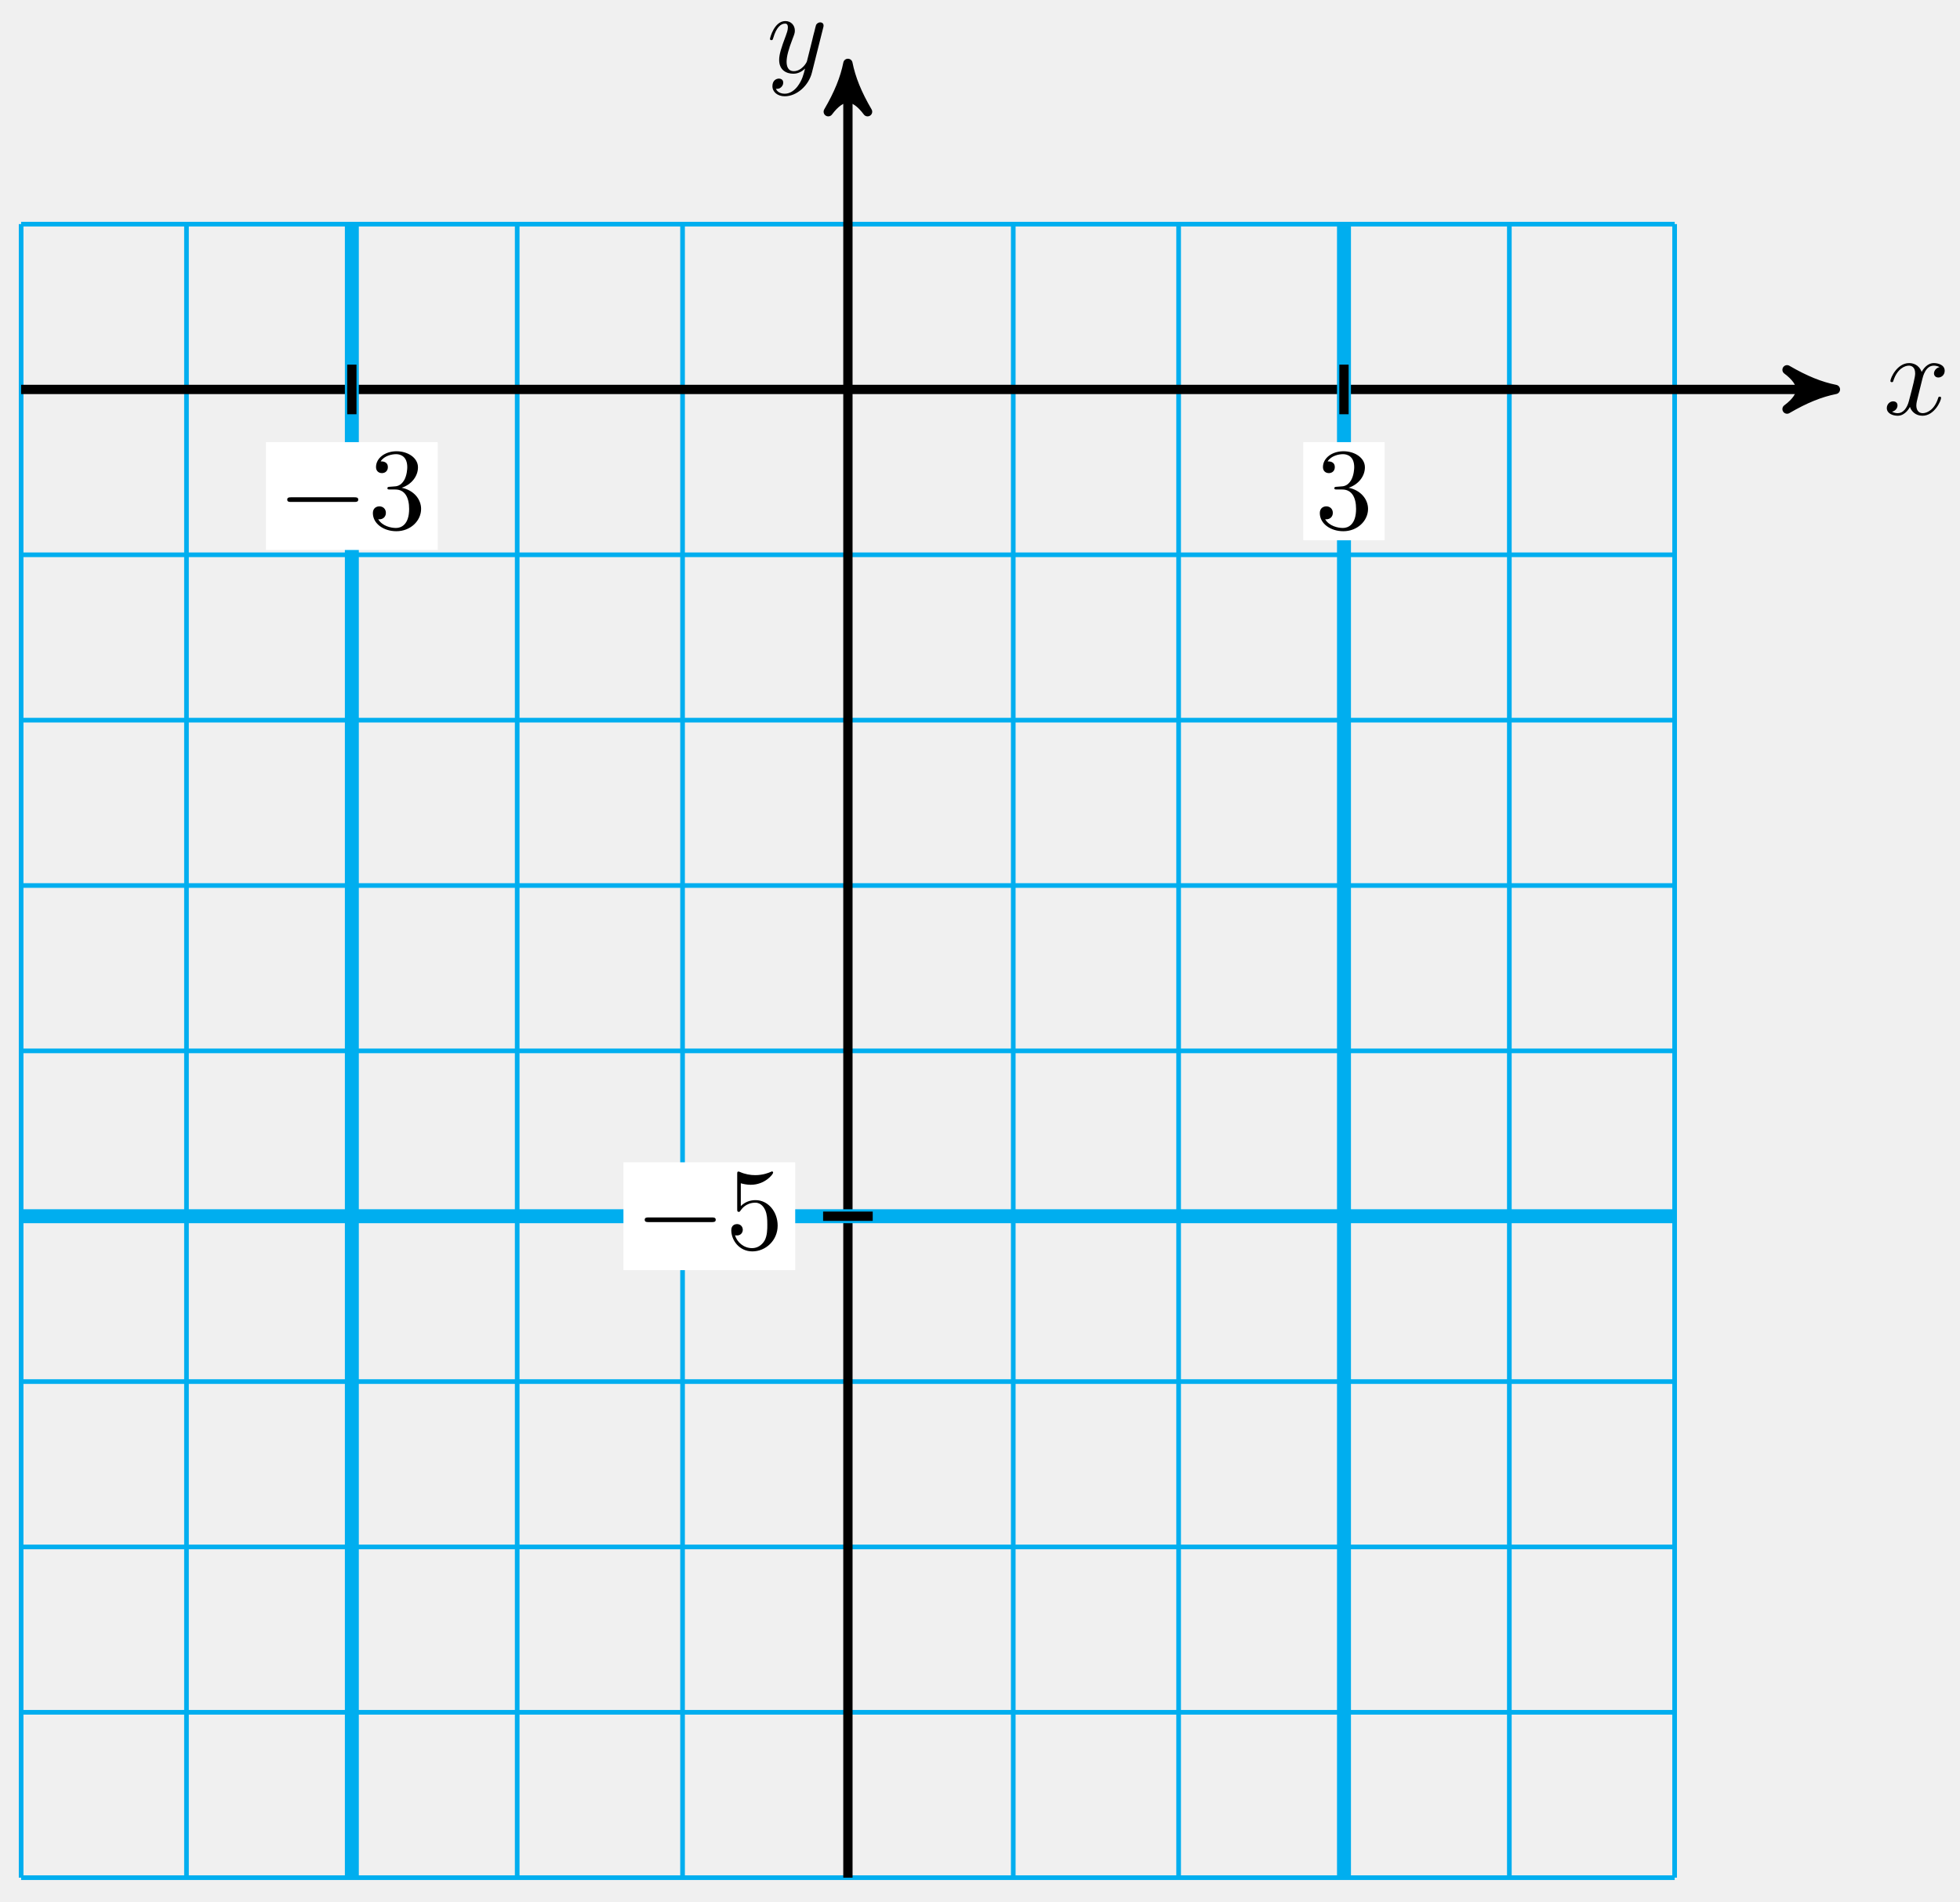
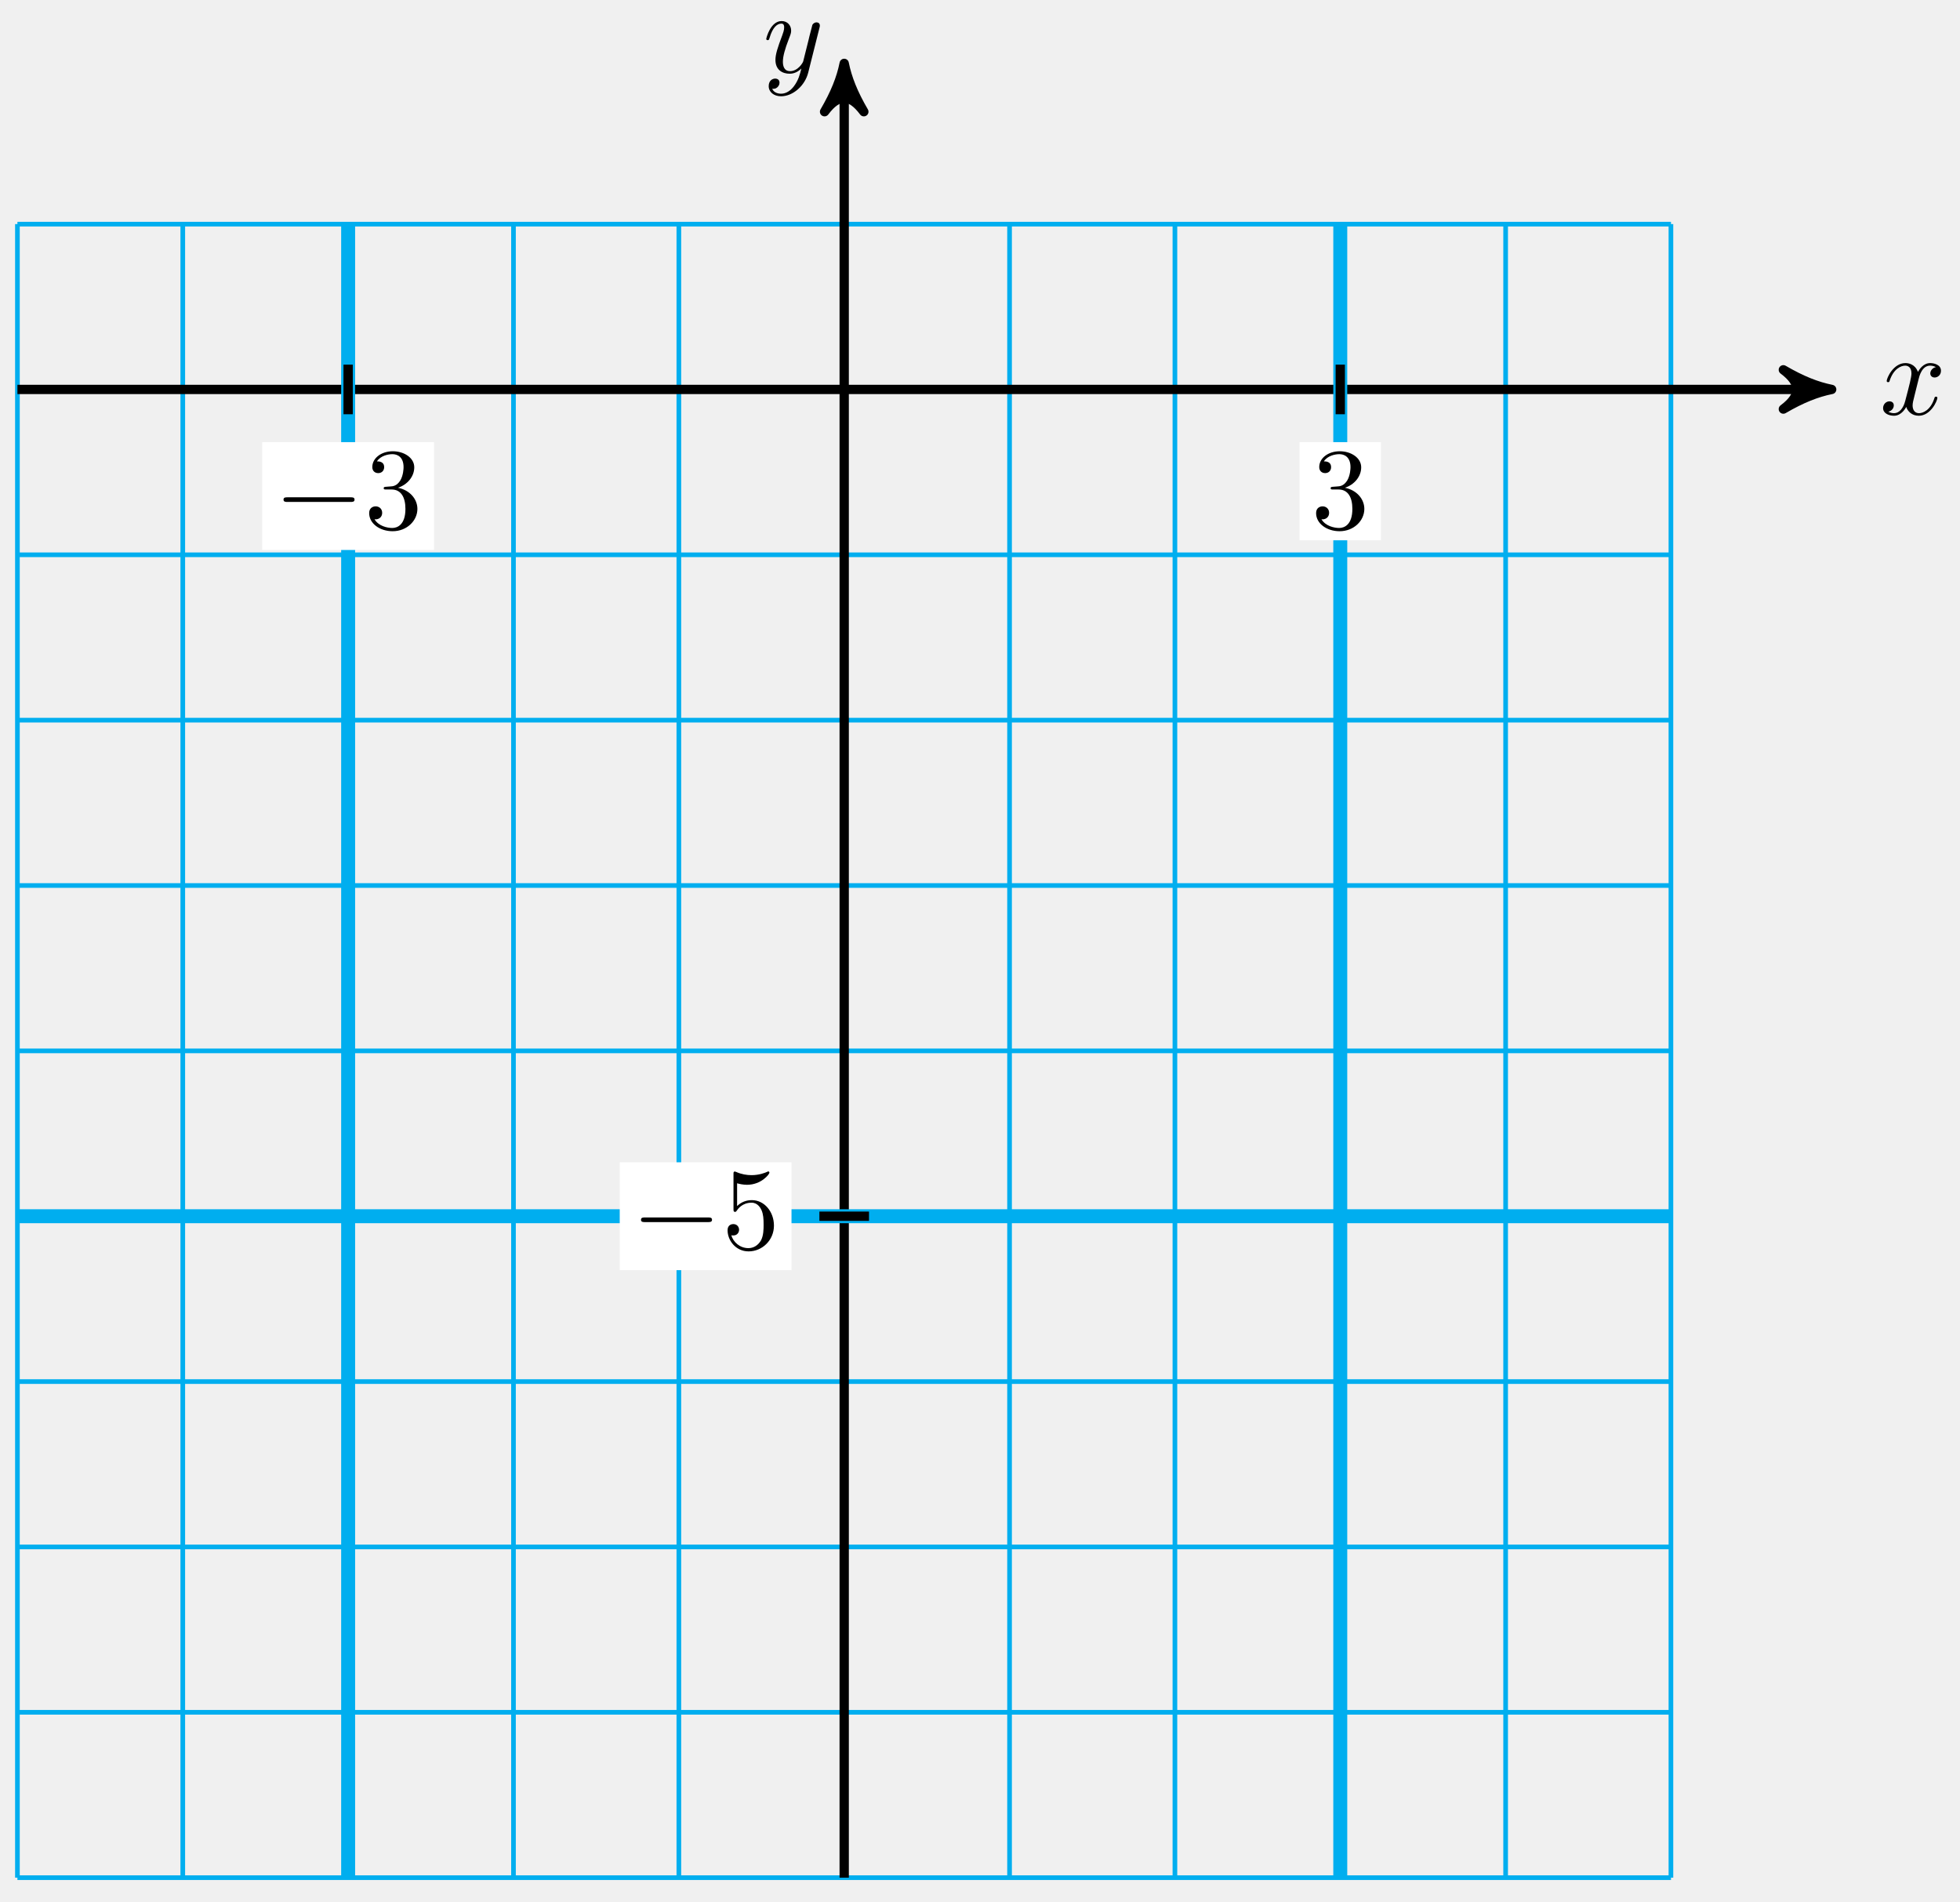
<svg xmlns="http://www.w3.org/2000/svg" xmlns:xlink="http://www.w3.org/1999/xlink" version="1.1" width="168" height="163" viewBox="0 0 168 163">
  <defs>
    <path id="font_1_1" d="M.334 .302C.34 .328 .363 .42 .433 .42 .438 .42 .462 .42 .483 .407 .455 .402 .435 .377 .435 .353 .435 .337 .446 .318 .473 .318 .495 .318 .527 .336 .527 .376 .527 .428 .468 .442 .434 .442 .376 .442 .341 .389 .329 .366 .304 .432 .25 .442 .221 .442 .117 .442 .06 .313 .06 .288 .06 .278 .07 .278 .072 .278 .08 .278 .083 .28 .085 .289 .119 .395 .185 .42 .219 .42 .238 .42 .273 .411 .273 .353 .273 .322 .256 .255 .219 .115 .203 .053 .168 .011 .124 .011 .118 .011 .095 .011 .074 .024 .099 .029 .121 .05 .121 .078 .121 .105 .099 .113 .084 .113 .054 .113 .029 .087 .029 .055 .029 .009 .079-.011 .123-.011 .189-.011 .225 .059 .228 .065 .24 .028 .276-.011 .336-.011 .439-.011 .496 .118 .496 .143 .496 .153 .487 .153 .484 .153 .475 .153 .473 .149 .471 .142 .438 .035 .37 .011 .338 .011 .299 .011 .283 .043 .283 .077 .283 .099 .289 .121 .3 .165L.334 .302Z" />
    <path id="font_1_2" d="M.486 .381C.49 .395 .49 .397 .49 .404 .49 .422 .476 .431 .461 .431 .451 .431 .435 .425 .426 .41 .424 .405 .416 .374 .412 .356 .405 .33 .398 .303 .392 .276L.347 .096C.343 .081 .3 .011 .234 .011 .183 .011 .172 .055 .172 .092 .172 .138 .189 .2 .223 .288 .239 .329 .243 .34 .243 .36 .243 .405 .211 .442 .161 .442 .066 .442 .029 .297 .029 .288 .029 .278 .039 .278 .041 .278 .051 .278 .052 .28 .057 .296 .084 .39 .124 .42 .158 .42 .166 .42 .183 .42 .183 .388 .183 .363 .173 .337 .166 .318 .126 .212 .108 .155 .108 .108 .108 .019 .171-.011 .23-.011 .269-.011 .303 .006 .331 .034 .318-.018 .306-.067 .266-.12 .24-.154 .202-.183 .156-.183 .142-.183 .097-.18 .08-.141 .096-.141 .109-.141 .123-.129 .133-.12 .143-.107 .143-.088 .143-.057 .116-.053 .106-.053 .083-.053 .05-.069 .05-.118 .05-.168 .094-.205 .156-.205 .259-.205 .362-.114 .39-.001L.486 .381Z" />
    <path id="font_2_1" d="M.659 .23C.676 .23 .694 .23 .694 .25 .694 .27 .676 .27 .659 .27H.118C.101 .27 .083 .27 .083 .25 .083 .23 .101 .23 .118 .23H.659Z" />
    <path id="font_3_1" d="M.29 .352C.372 .379 .43 .449 .43 .528 .43 .61 .342 .666 .246 .666 .145 .666 .069 .606 .069 .53 .069 .497 .091 .478 .12 .478 .151 .478 .171 .5 .171 .529 .171 .579 .124 .579 .109 .579 .14 .628 .206 .641 .242 .641 .283 .641 .338 .619 .338 .529 .338 .517 .336 .459 .31 .415 .28 .367 .246 .364 .221 .363 .213 .362 .189 .36 .182 .36 .174 .359 .167 .358 .167 .348 .167 .337 .174 .337 .191 .337H.235C.317 .337 .354 .269 .354 .17 .354 .034 .285 .006 .241 .006 .198 .006 .123 .022 .088 .081 .123 .076 .154 .098 .154 .136 .154 .172 .127 .192 .098 .192 .074 .192 .042 .178 .042 .134 .042 .043 .135-.022 .244-.022 .366-.022 .457 .068 .457 .17 .457 .253 .394 .331 .29 .352Z" />
    <path id="font_3_2" d="M.449 .2C.449 .319 .367 .419 .259 .419 .211 .419 .168 .403 .132 .368V.564C.152 .558 .185 .551 .217 .551 .34 .551 .41 .642 .41 .655 .41 .661 .407 .666 .4 .666 .399 .666 .397 .666 .392 .663 .372 .654 .323 .634 .256 .634 .216 .634 .17 .641 .123 .662 .115 .665 .113 .665 .111 .665 .101 .665 .101 .657 .101 .641V.344C.101 .326 .101 .318 .115 .318 .122 .318 .124 .321 .128 .327 .139 .343 .176 .397 .257 .397 .309 .397 .334 .351 .342 .333 .358 .296 .36 .257 .36 .207 .36 .172 .36 .112 .336 .07 .312 .031 .275 .006 .229 .006 .156 .006 .099 .058 .082 .117 .085 .116 .088 .115 .099 .115 .132 .115 .149 .14 .149 .164 .149 .188 .132 .213 .099 .213 .085 .213 .05 .206 .05 .16 .05 .074 .119-.022 .231-.022 .347-.022 .449 .073 .449 .2Z" />
  </defs>
-   <path transform="matrix(1,0,0,-1,72.67799,33.38)" stroke-width=".399" stroke-linecap="butt" stroke-miterlimit="10" stroke-linejoin="miter" fill="none" stroke="#00aeef" d="M-70.867-127.561H70.867M-70.867-113.387H70.867M-70.867-99.214H70.867M-70.867-85.04H70.867M-70.867-70.867H70.867M-70.867-56.694H70.867M-70.867-42.52H70.867M-70.867-28.347H70.867M-70.867-14.173H70.867M-70.867 0H70.867M-70.867 14.168H70.867M-70.867-127.561V14.173M-56.694-127.561V14.173M-42.52-127.561V14.173M-28.347-127.561V14.173M-14.173-127.561V14.173M0-127.561V14.173M14.173-127.561V14.173M28.347-127.561V14.173M42.52-127.561V14.173M56.694-127.561V14.173M70.862-127.561V14.173M70.867 14.173" />
-   <path transform="matrix(1,0,0,-1,72.67799,33.38)" stroke-width=".797" stroke-linecap="butt" stroke-miterlimit="10" stroke-linejoin="miter" fill="none" stroke="#000000" d="M-70.867 0H83.606" />
-   <path transform="matrix(1,0,0,-1,156.2838,33.38)" d="M1.036 0C-.259 .259-1.554 .777-3.108 1.684-1.554 .518-1.554-.518-3.108-1.684-1.554-.777-.259-.259 1.036 0Z" />
-   <path transform="matrix(1,0,0,-1,156.2838,33.38)" stroke-width=".797" stroke-linecap="butt" stroke-linejoin="round" fill="none" stroke="#000000" d="M1.036 0C-.259 .259-1.554 .777-3.108 1.684-1.554 .518-1.554-.518-3.108-1.684-1.554-.777-.259-.259 1.036 0Z" />
-   <use data-text="x" xlink:href="#font_1_1" transform="matrix(9.9626,0,0,-9.9626,161.437,35.525)" />
-   <path transform="matrix(1,0,0,-1,72.67799,33.38)" stroke-width=".797" stroke-linecap="butt" stroke-miterlimit="10" stroke-linejoin="miter" fill="none" stroke="#000000" d="M0-127.561V26.912" />
-   <path transform="matrix(0,-1,-1,-0,72.67799,6.467808)" d="M1.036 0C-.259 .259-1.554 .777-3.108 1.684-1.554 .518-1.554-.518-3.108-1.684-1.554-.777-.259-.259 1.036 0Z" />
-   <path transform="matrix(0,-1,-1,-0,72.67799,6.467808)" stroke-width=".797" stroke-linecap="butt" stroke-linejoin="round" fill="none" stroke="#000000" d="M1.036 0C-.259 .259-1.554 .777-3.108 1.684-1.554 .518-1.554-.518-3.108-1.684-1.554-.777-.259-.259 1.036 0Z" />
-   <use data-text="y" xlink:href="#font_1_2" transform="matrix(9.9626,0,0,-9.9626,65.70899,6.208998)" />
-   <path transform="matrix(1,0,0,-1,72.67799,33.38)" stroke-width="1.196" stroke-linecap="butt" stroke-miterlimit="10" stroke-linejoin="miter" fill="none" stroke="#00aeef" d="M-42.52-127.561V14.173" />
-   <path transform="matrix(1,0,0,-1,72.67799,33.38)" stroke-width=".797" stroke-linecap="butt" stroke-miterlimit="10" stroke-linejoin="miter" fill="none" stroke="#000000" d="M-42.52 2.126V-2.126" />
-   <path transform="matrix(1,0,0,-1,72.67799,33.38)" d="M-49.882-13.76H-35.159V-4.517H-49.882Z" fill="#ffffff" />
-   <use data-text="−" xlink:href="#font_2_1" transform="matrix(9.9626,0,0,-9.9626,23.793,45.314)" />
-   <use data-text="3" xlink:href="#font_3_1" transform="matrix(9.9626,0,0,-9.9626,31.54199,45.314)" />
-   <path transform="matrix(1,0,0,-1,72.67799,33.38)" stroke-width="1.196" stroke-linecap="butt" stroke-miterlimit="10" stroke-linejoin="miter" fill="none" stroke="#00aeef" d="M42.52-127.561V14.173" />
-   <path transform="matrix(1,0,0,-1,72.67799,33.38)" stroke-width=".797" stroke-linecap="butt" stroke-miterlimit="10" stroke-linejoin="miter" fill="none" stroke="#000000" d="M42.52 2.126V-2.126" />
-   <path transform="matrix(1,0,0,-1,72.67799,33.38)" d="M39.033-12.93H46.007V-4.517H39.033Z" fill="#ffffff" />
-   <use data-text="3" xlink:href="#font_3_1" transform="matrix(9.9626,0,0,-9.9626,112.708,45.314)" />
-   <path transform="matrix(1,0,0,-1,72.67799,33.38)" stroke-width="1.196" stroke-linecap="butt" stroke-miterlimit="10" stroke-linejoin="miter" fill="none" stroke="#00aeef" d="M-70.867-70.867H70.867" />
-   <path transform="matrix(1,0,0,-1,72.67799,33.38)" stroke-width=".797" stroke-linecap="butt" stroke-miterlimit="10" stroke-linejoin="miter" fill="none" stroke="#000000" d="M2.126-70.867H-2.126" />
-   <path transform="matrix(1,0,0,-1,72.67799,33.38)" d="M-19.24-75.489H-4.517V-66.245H-19.24Z" fill="#ffffff" />
-   <use data-text="−" xlink:href="#font_2_1" transform="matrix(9.9626,0,0,-9.9626,54.43399,107.042)" />
-   <use data-text="5" xlink:href="#font_3_2" transform="matrix(9.9626,0,0,-9.9626,62.18299,107.042)" />
+   <path transform="matrix(1,0,0,-1,72.36,33.38)" stroke-width=".399" stroke-linecap="butt" stroke-miterlimit="10" stroke-linejoin="miter" fill="none" stroke="#00aeef" d="M-70.867-127.561H70.867M-70.867-113.387H70.867M-70.867-99.214H70.867M-70.867-85.04H70.867M-70.867-70.867H70.867M-70.867-56.694H70.867M-70.867-42.52H70.867M-70.867-28.347H70.867M-70.867-14.173H70.867M-70.867 0H70.867M-70.867 14.168H70.867M-70.867-127.561V14.173M-56.694-127.561V14.173M-42.52-127.561V14.173M-28.347-127.561V14.173M-14.173-127.561V14.173M0-127.561V14.173M14.173-127.561V14.173M28.347-127.561V14.173M42.52-127.561V14.173M56.694-127.561V14.173M70.862-127.561V14.173M70.867 14.173" />
+   <path transform="matrix(1,0,0,-1,72.36,33.38)" stroke-width=".797" stroke-linecap="butt" stroke-miterlimit="10" stroke-linejoin="miter" fill="none" stroke="#000000" d="M-70.867 0H83.606" />
+   <path transform="matrix(1,0,0,-1,155.9658,33.38)" d="M1.036 0C-.259 .259-1.554 .777-3.108 1.684-1.554 .518-1.554-.518-3.108-1.684-1.554-.777-.259-.259 1.036 0Z" />
+   <path transform="matrix(1,0,0,-1,155.9658,33.38)" stroke-width=".797" stroke-linecap="butt" stroke-linejoin="round" fill="none" stroke="#000000" d="M1.036 0C-.259 .259-1.554 .777-3.108 1.684-1.554 .518-1.554-.518-3.108-1.684-1.554-.777-.259-.259 1.036 0Z" />
+   <use data-text="x" xlink:href="#font_1_1" transform="matrix(9.9626,0,0,-9.9626,161.119,35.525)" />
+   <path transform="matrix(1,0,0,-1,72.36,33.38)" stroke-width=".797" stroke-linecap="butt" stroke-miterlimit="10" stroke-linejoin="miter" fill="none" stroke="#000000" d="M0-127.561V26.912" />
+   <path transform="matrix(0,-1,-1,-0,72.36,6.467808)" d="M1.036 0C-.259 .259-1.554 .777-3.108 1.684-1.554 .518-1.554-.518-3.108-1.684-1.554-.777-.259-.259 1.036 0Z" />
+   <path transform="matrix(0,-1,-1,-0,72.36,6.467808)" stroke-width=".797" stroke-linecap="butt" stroke-linejoin="round" fill="none" stroke="#000000" d="M1.036 0C-.259 .259-1.554 .777-3.108 1.684-1.554 .518-1.554-.518-3.108-1.684-1.554-.777-.259-.259 1.036 0Z" />
+   <use data-text="y" xlink:href="#font_1_2" transform="matrix(9.9626,0,0,-9.9626,65.391,6.208998)" />
+   <path transform="matrix(1,0,0,-1,72.36,33.38)" stroke-width="1.196" stroke-linecap="butt" stroke-miterlimit="10" stroke-linejoin="miter" fill="none" stroke="#00aeef" d="M-42.52-127.561V14.173" />
+   <path transform="matrix(1,0,0,-1,72.36,33.38)" stroke-width=".797" stroke-linecap="butt" stroke-miterlimit="10" stroke-linejoin="miter" fill="none" stroke="#000000" d="M-42.52 2.126V-2.126" />
+   <path transform="matrix(1,0,0,-1,72.36,33.38)" d="M-49.882-13.76H-35.159V-4.517H-49.882Z" fill="#ffffff" />
+   <use data-text="−" xlink:href="#font_2_1" transform="matrix(9.9626,0,0,-9.9626,23.47501,45.314)" />
+   <use data-text="3" xlink:href="#font_3_1" transform="matrix(9.9626,0,0,-9.9626,31.224,45.314)" />
+   <path transform="matrix(1,0,0,-1,72.36,33.38)" stroke-width="1.196" stroke-linecap="butt" stroke-miterlimit="10" stroke-linejoin="miter" fill="none" stroke="#00aeef" d="M42.52-127.561V14.173" />
+   <path transform="matrix(1,0,0,-1,72.36,33.38)" stroke-width=".797" stroke-linecap="butt" stroke-miterlimit="10" stroke-linejoin="miter" fill="none" stroke="#000000" d="M42.52 2.126V-2.126" />
+   <path transform="matrix(1,0,0,-1,72.36,33.38)" d="M39.033-12.93H46.007V-4.517H39.033Z" fill="#ffffff" />
+   <use data-text="3" xlink:href="#font_3_1" transform="matrix(9.9626,0,0,-9.9626,112.39,45.314)" />
+   <path transform="matrix(1,0,0,-1,72.36,33.38)" stroke-width="1.196" stroke-linecap="butt" stroke-miterlimit="10" stroke-linejoin="miter" fill="none" stroke="#00aeef" d="M-70.867-70.867H70.867" />
+   <path transform="matrix(1,0,0,-1,72.36,33.38)" stroke-width=".797" stroke-linecap="butt" stroke-miterlimit="10" stroke-linejoin="miter" fill="none" stroke="#000000" d="M2.126-70.867H-2.126" />
+   <path transform="matrix(1,0,0,-1,72.36,33.38)" d="M-19.24-75.489H-4.517V-66.245H-19.24Z" fill="#ffffff" />
+   <use data-text="−" xlink:href="#font_2_1" transform="matrix(9.9626,0,0,-9.9626,54.116,107.042)" />
+   <use data-text="5" xlink:href="#font_3_2" transform="matrix(9.9626,0,0,-9.9626,61.86499,107.042)" />
</svg>
